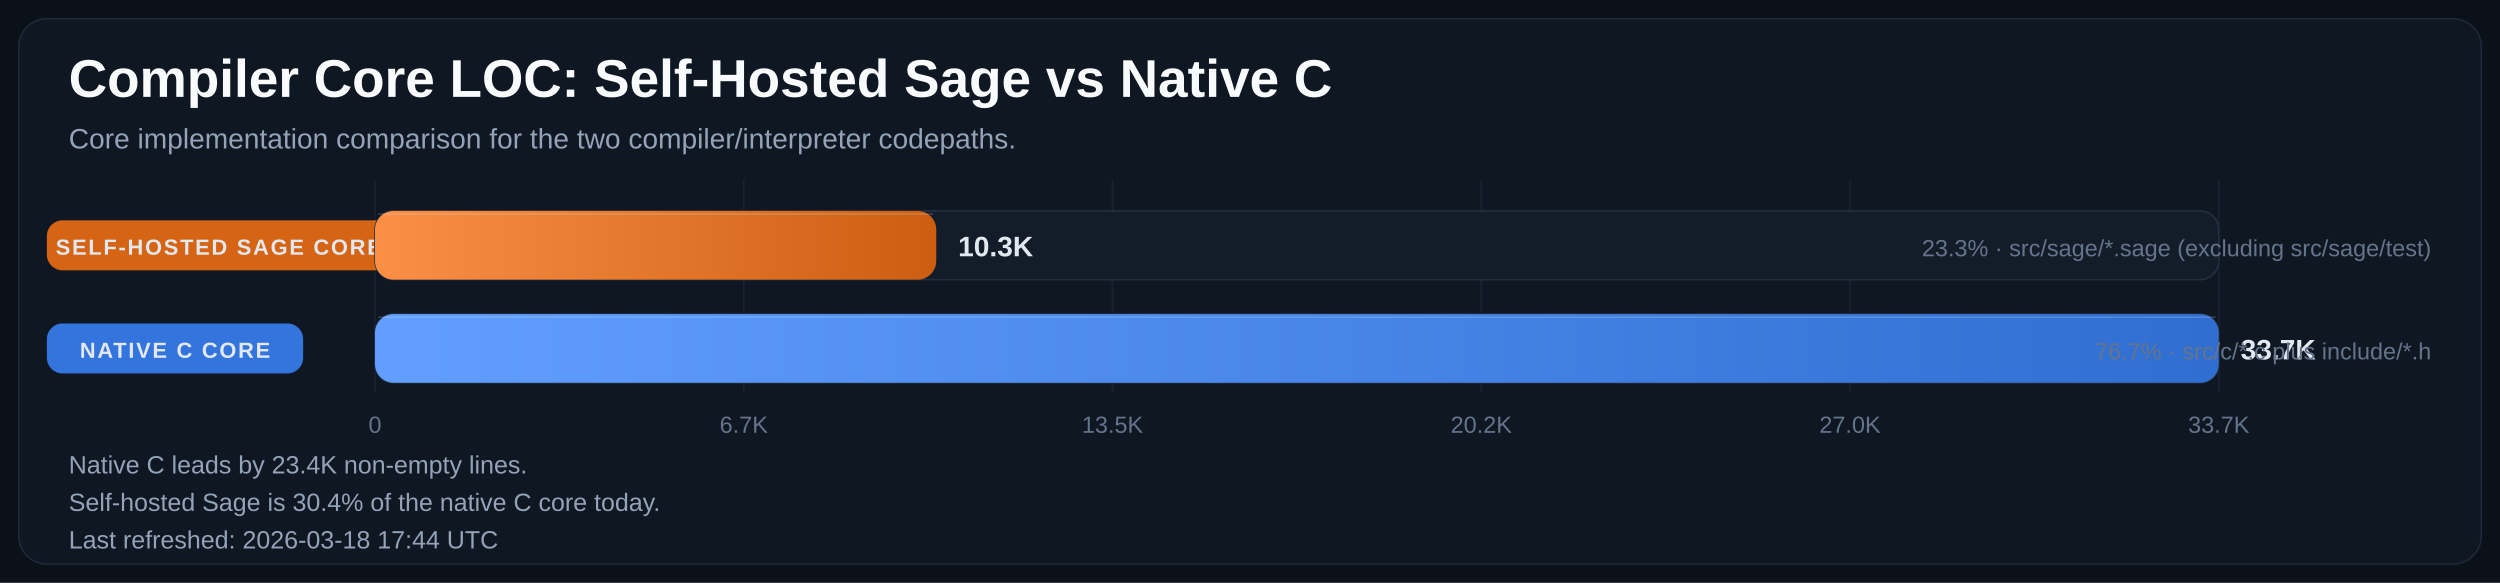
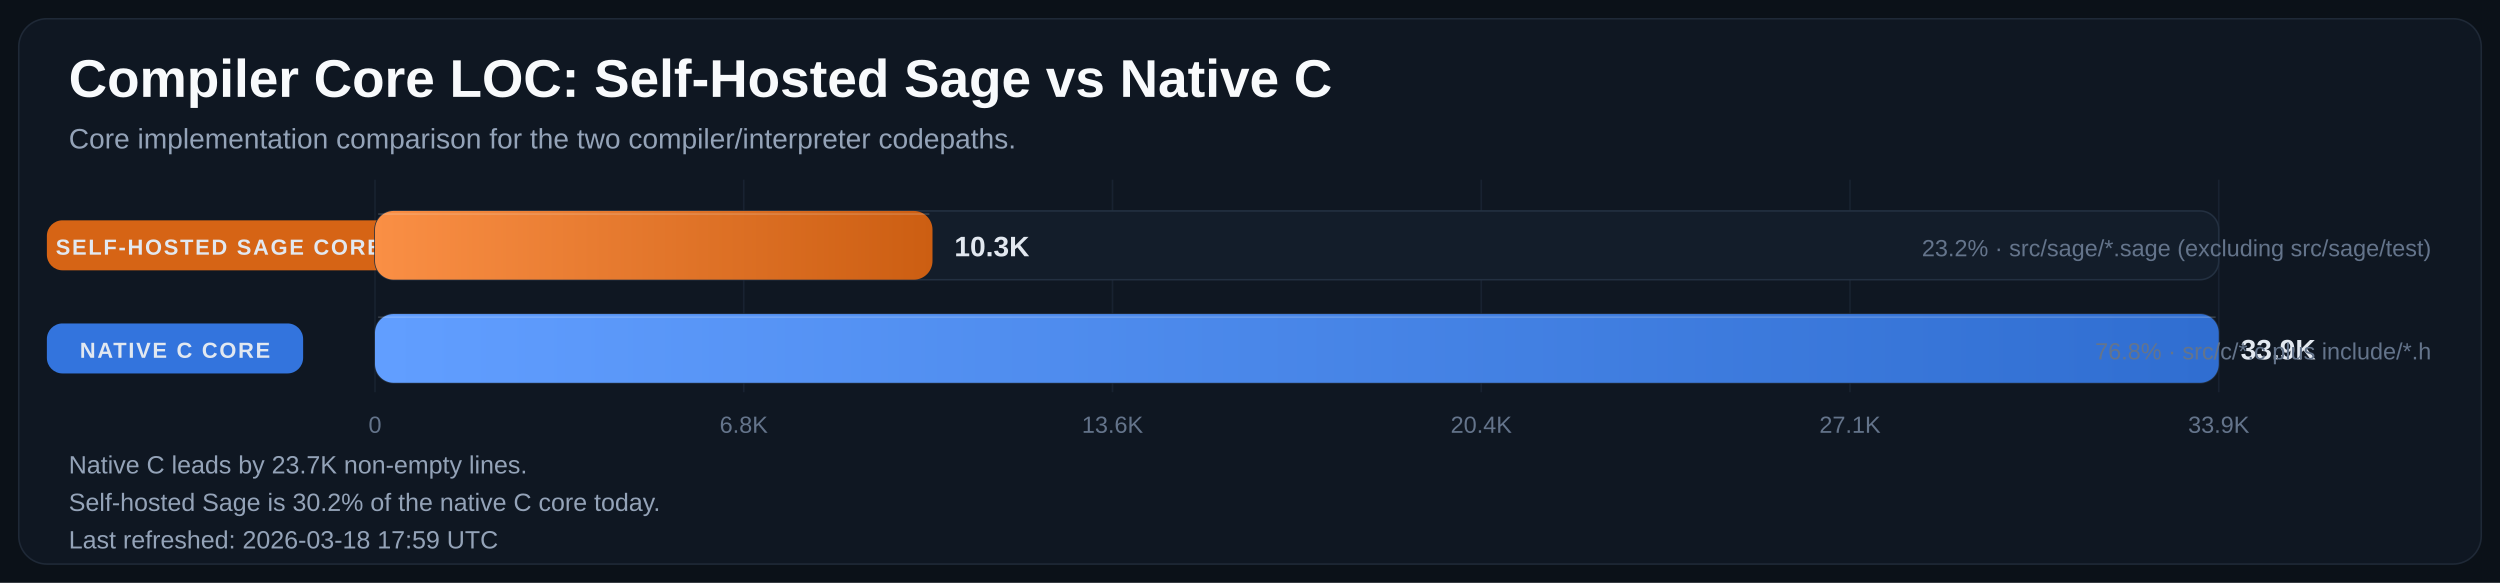
<svg xmlns="http://www.w3.org/2000/svg" width="1600" height="373" viewBox="0 0 1600 373" role="img" aria-labelledby="title desc">
  <defs>
    <linearGradient id="bar-gradient-0" x1="0%" y1="0%" x2="100%" y2="0%">
      <stop offset="0%" stop-color="#FA8F45" />
      <stop offset="100%" stop-color="#CC5E12" />
    </linearGradient>
    <linearGradient id="bar-gradient-1" x1="0%" y1="0%" x2="100%" y2="0%">
      <stop offset="0%" stop-color="#619EFF" />
      <stop offset="100%" stop-color="#306ED1" />
    </linearGradient>
  </defs>
  <rect width="100%" height="100%" fill="#0B1118" />
  <rect x="12" y="12" width="1576" height="349" rx="18" fill="#0F1722" stroke="#1F2937" />
  <text x="44" y="62" fill="#F8FAFC" font-size="34" font-family="Segoe UI, Arial, sans-serif" font-weight="700">Compiler Core LOC: Self-Hosted Sage vs Native C</text>
  <text x="44" y="95" fill="#94A3B8" font-size="18" font-family="Segoe UI, Arial, sans-serif">Core implementation comparison for the two compiler/interpreter codepaths.</text>
  <line x1="240.0" y1="115" x2="240.0" y2="251" stroke="#182231" stroke-width="1" />
  <text x="240.0" y="277" text-anchor="middle" fill="#64748B" font-size="15" font-family="Segoe UI, Arial, sans-serif">0</text>
  <line x1="476.0" y1="115" x2="476.0" y2="251" stroke="#182231" stroke-width="1" />
-   <text x="476.0" y="277" text-anchor="middle" fill="#64748B" font-size="15" font-family="Segoe UI, Arial, sans-serif">6.7K</text>
+   <text x="476.0" y="277" text-anchor="middle" fill="#64748B" font-size="15" font-family="Segoe UI, Arial, sans-serif">6.8K</text>
  <line x1="712.0" y1="115" x2="712.0" y2="251" stroke="#182231" stroke-width="1" />
-   <text x="712.0" y="277" text-anchor="middle" fill="#64748B" font-size="15" font-family="Segoe UI, Arial, sans-serif">13.5K</text>
+   <text x="712.0" y="277" text-anchor="middle" fill="#64748B" font-size="15" font-family="Segoe UI, Arial, sans-serif">13.6K</text>
  <line x1="948.0" y1="115" x2="948.0" y2="251" stroke="#182231" stroke-width="1" />
-   <text x="948.0" y="277" text-anchor="middle" fill="#64748B" font-size="15" font-family="Segoe UI, Arial, sans-serif">20.2K</text>
+   <text x="948.0" y="277" text-anchor="middle" fill="#64748B" font-size="15" font-family="Segoe UI, Arial, sans-serif">20.4K</text>
  <line x1="1184.0" y1="115" x2="1184.0" y2="251" stroke="#182231" stroke-width="1" />
-   <text x="1184.0" y="277" text-anchor="middle" fill="#64748B" font-size="15" font-family="Segoe UI, Arial, sans-serif">27.0K</text>
+   <text x="1184.0" y="277" text-anchor="middle" fill="#64748B" font-size="15" font-family="Segoe UI, Arial, sans-serif">27.1K</text>
  <line x1="1420.0" y1="115" x2="1420.0" y2="251" stroke="#182231" stroke-width="1" />
-   <text x="1420.0" y="277" text-anchor="middle" fill="#64748B" font-size="15" font-family="Segoe UI, Arial, sans-serif">33.7K</text>
+   <text x="1420.0" y="277" text-anchor="middle" fill="#64748B" font-size="15" font-family="Segoe UI, Arial, sans-serif">33.9K</text>
  <rect x="30" y="141.0" width="220" height="32" rx="10" fill="#E06814" opacity="0.95" />
  <text x="140.0" y="163.0" text-anchor="middle" fill="#E2E8F0" font-size="14" font-family="Segoe UI, Arial, sans-serif" font-weight="700" letter-spacing="1.1">SELF-HOSTED SAGE CORE</text>
  <rect x="240" y="135" width="1180" height="44" rx="12" fill="#131D2A" stroke="#233041" />
-   <rect x="240" y="135" width="359.2" height="44" rx="12" fill="url(#bar-gradient-0)" />
-   <line x1="242.0" y1="137.0" x2="597.2" y2="137.0" stroke="#F8FAFC" stroke-opacity="0.18" />
-   <text x="613.2" y="164.0" fill="#E2E8F0" font-size="18" font-family="Segoe UI, Arial, sans-serif" font-weight="700">10.3K</text>
-   <text x="1556" y="164.0" text-anchor="end" fill="#64748B" font-size="15" font-family="Segoe UI, Arial, sans-serif">23.3% · src/sage/*.sage (excluding src/sage/test)</text>
+   <rect x="240" y="135" width="356.8" height="44" rx="12" fill="url(#bar-gradient-0)" />
+   <line x1="242.0" y1="137.0" x2="594.8" y2="137.0" stroke="#F8FAFC" stroke-opacity="0.18" />
+   <text x="610.8" y="164.0" fill="#E2E8F0" font-size="18" font-family="Segoe UI, Arial, sans-serif" font-weight="700">10.3K</text>
+   <text x="1556" y="164.0" text-anchor="end" fill="#64748B" font-size="15" font-family="Segoe UI, Arial, sans-serif">23.2% · src/sage/*.sage (excluding src/sage/test)</text>
  <rect x="30" y="207.0" width="164" height="32" rx="10" fill="#3479E6" opacity="0.95" />
  <text x="112.0" y="229.0" text-anchor="middle" fill="#E2E8F0" font-size="14" font-family="Segoe UI, Arial, sans-serif" font-weight="700" letter-spacing="1.1">NATIVE C CORE</text>
  <rect x="240" y="201" width="1180" height="44" rx="12" fill="#131D2A" stroke="#233041" />
  <rect x="240" y="201" width="1180.0" height="44" rx="12" fill="url(#bar-gradient-1)" />
  <line x1="242.0" y1="203.0" x2="1418.0" y2="203.0" stroke="#F8FAFC" stroke-opacity="0.18" />
-   <text x="1434.0" y="230.0" fill="#E2E8F0" font-size="18" font-family="Segoe UI, Arial, sans-serif" font-weight="700">33.7K</text>
-   <text x="1556" y="230.0" text-anchor="end" fill="#64748B" font-size="15" font-family="Segoe UI, Arial, sans-serif">76.7% · src/c/*.c plus include/*.h</text>
-   <text x="44" y="303" fill="#94A3B8" font-size="16" font-family="Segoe UI, Arial, sans-serif">Native C leads by 23.4K non-empty lines.</text>
-   <text x="44" y="327" fill="#94A3B8" font-size="16" font-family="Segoe UI, Arial, sans-serif">Self-hosted Sage is 30.4% of the native C core today.</text>
-   <text x="44" y="351" fill="#94A3B8" font-size="16" font-family="Segoe UI, Arial, sans-serif">Last refreshed: 2026-03-18 17:44 UTC</text>
+   <text x="1434.0" y="230.0" fill="#E2E8F0" font-size="18" font-family="Segoe UI, Arial, sans-serif" font-weight="700">33.9K</text>
+   <text x="1556" y="230.0" text-anchor="end" fill="#64748B" font-size="15" font-family="Segoe UI, Arial, sans-serif">76.8% · src/c/*.c plus include/*.h</text>
+   <text x="44" y="303" fill="#94A3B8" font-size="16" font-family="Segoe UI, Arial, sans-serif">Native C leads by 23.7K non-empty lines.</text>
+   <text x="44" y="327" fill="#94A3B8" font-size="16" font-family="Segoe UI, Arial, sans-serif">Self-hosted Sage is 30.2% of the native C core today.</text>
+   <text x="44" y="351" fill="#94A3B8" font-size="16" font-family="Segoe UI, Arial, sans-serif">Last refreshed: 2026-03-18 17:59 UTC</text>
</svg>
